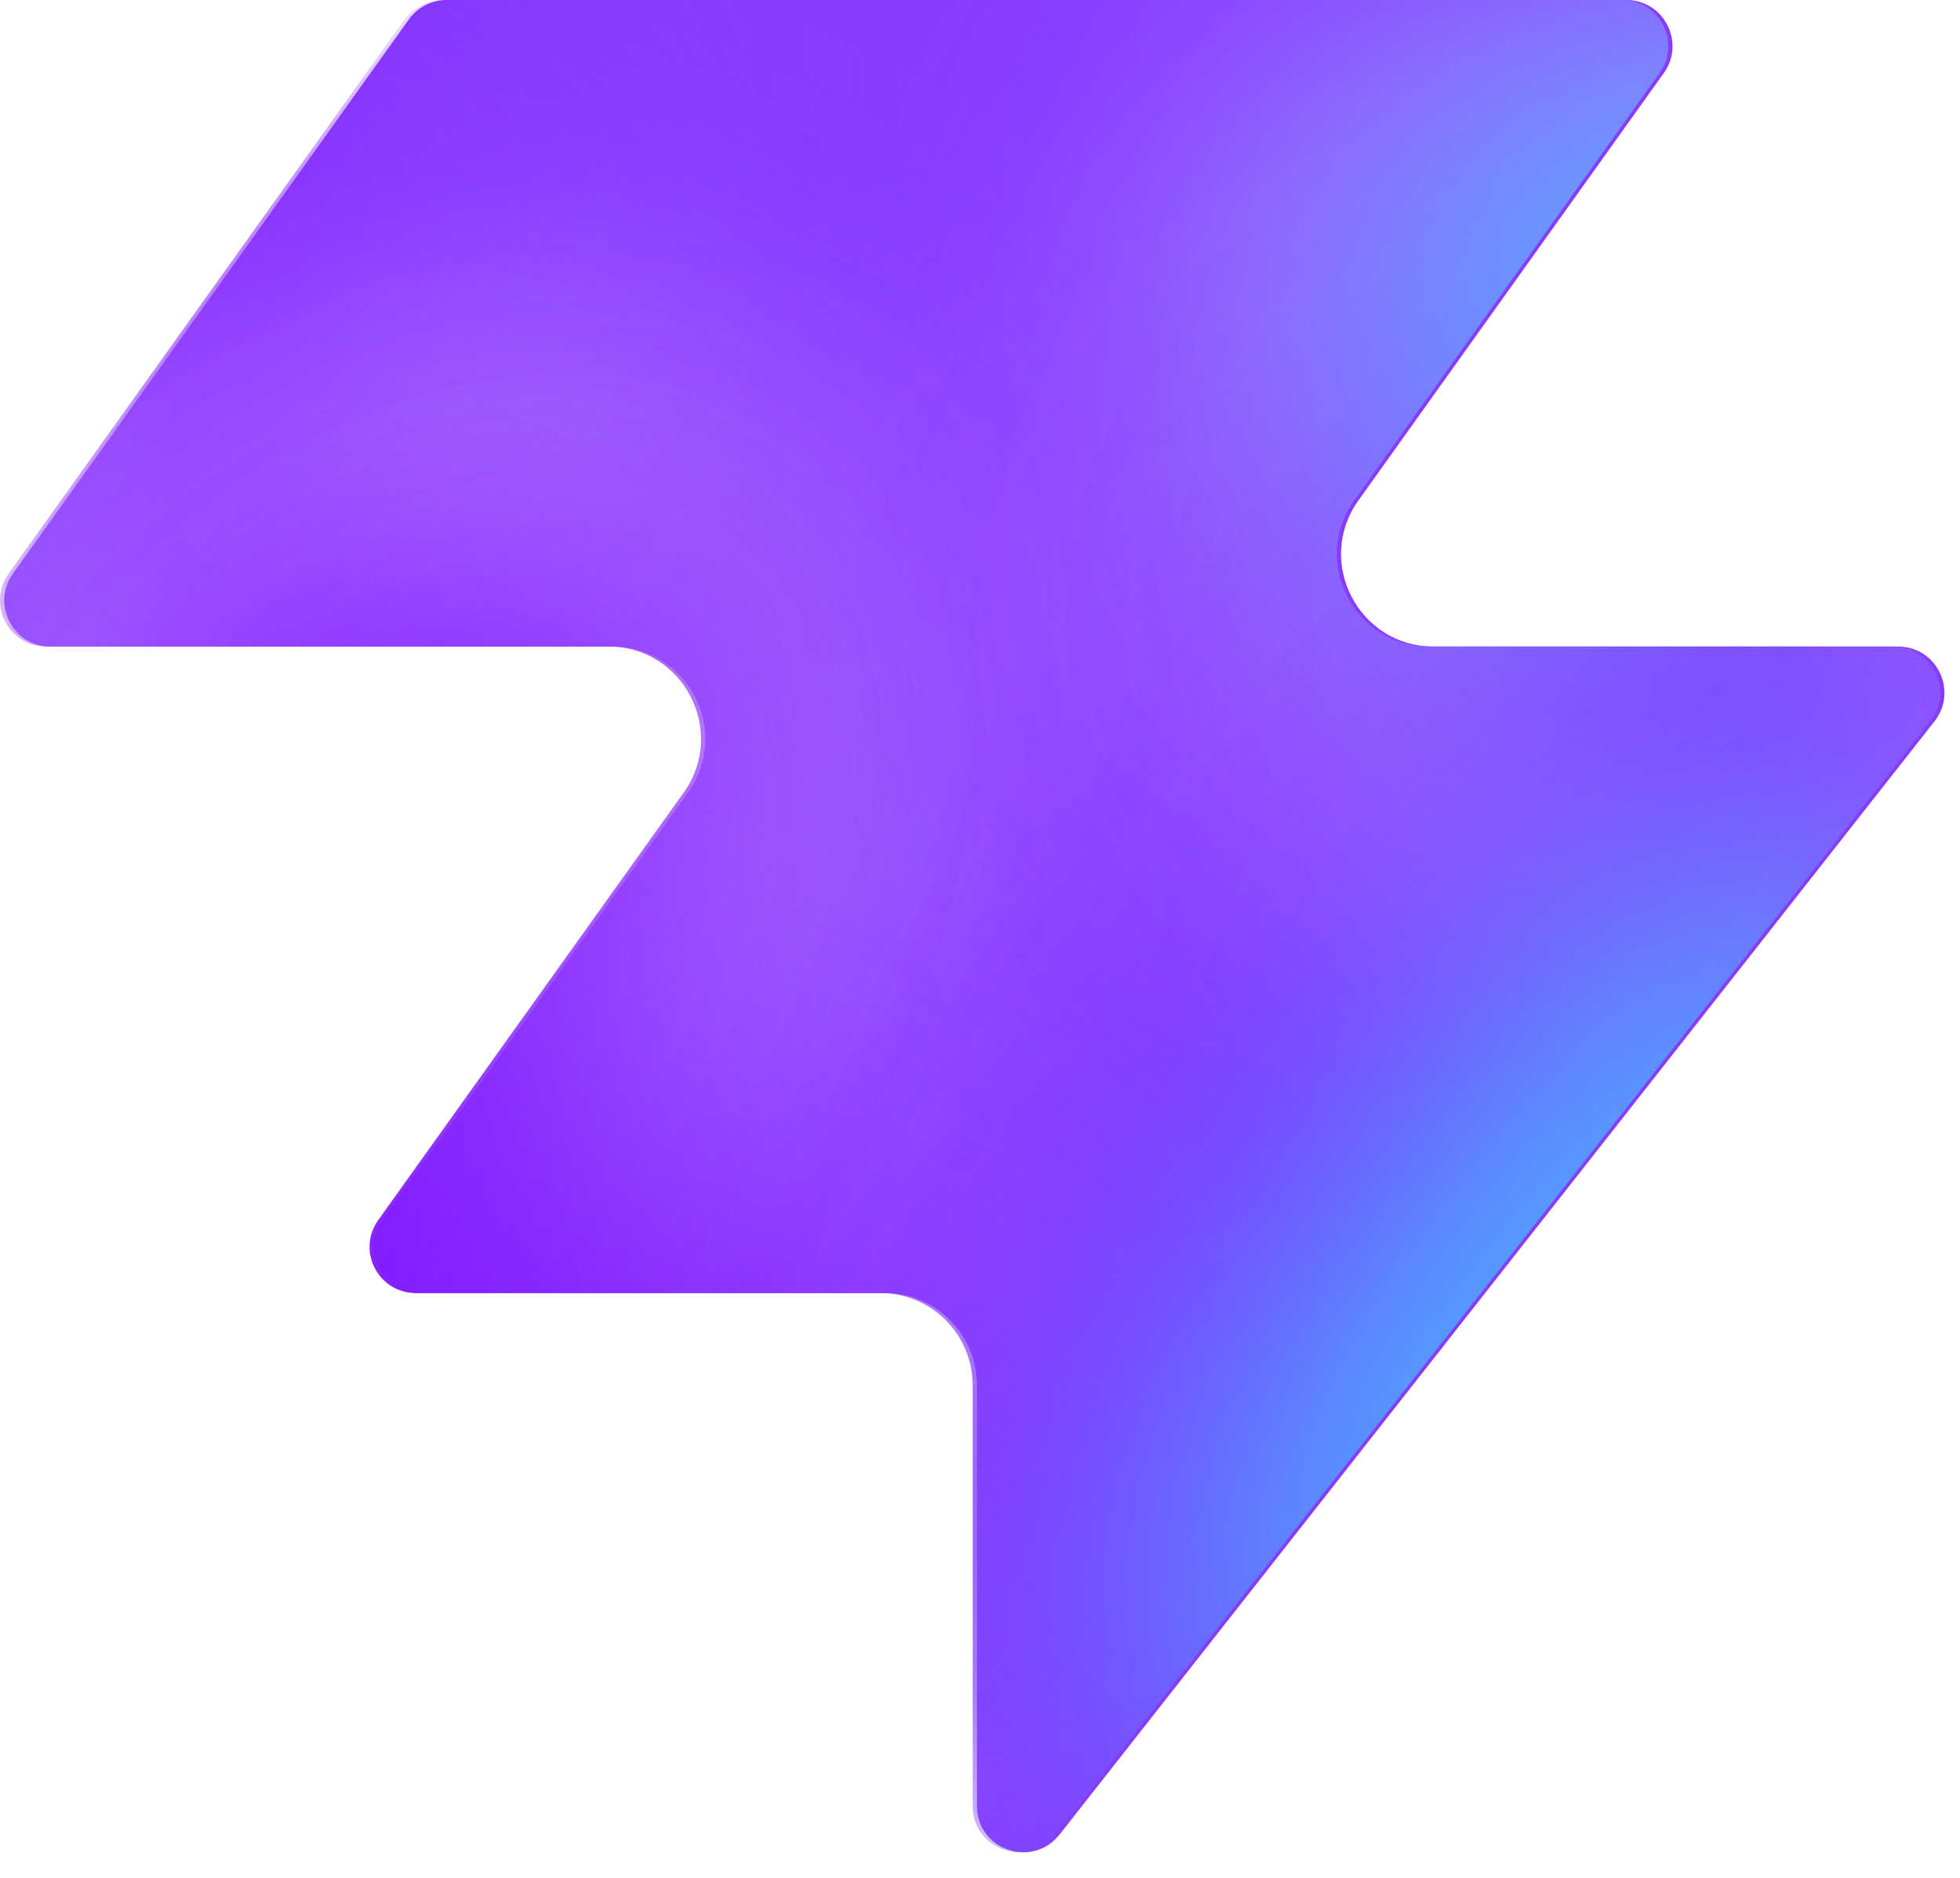
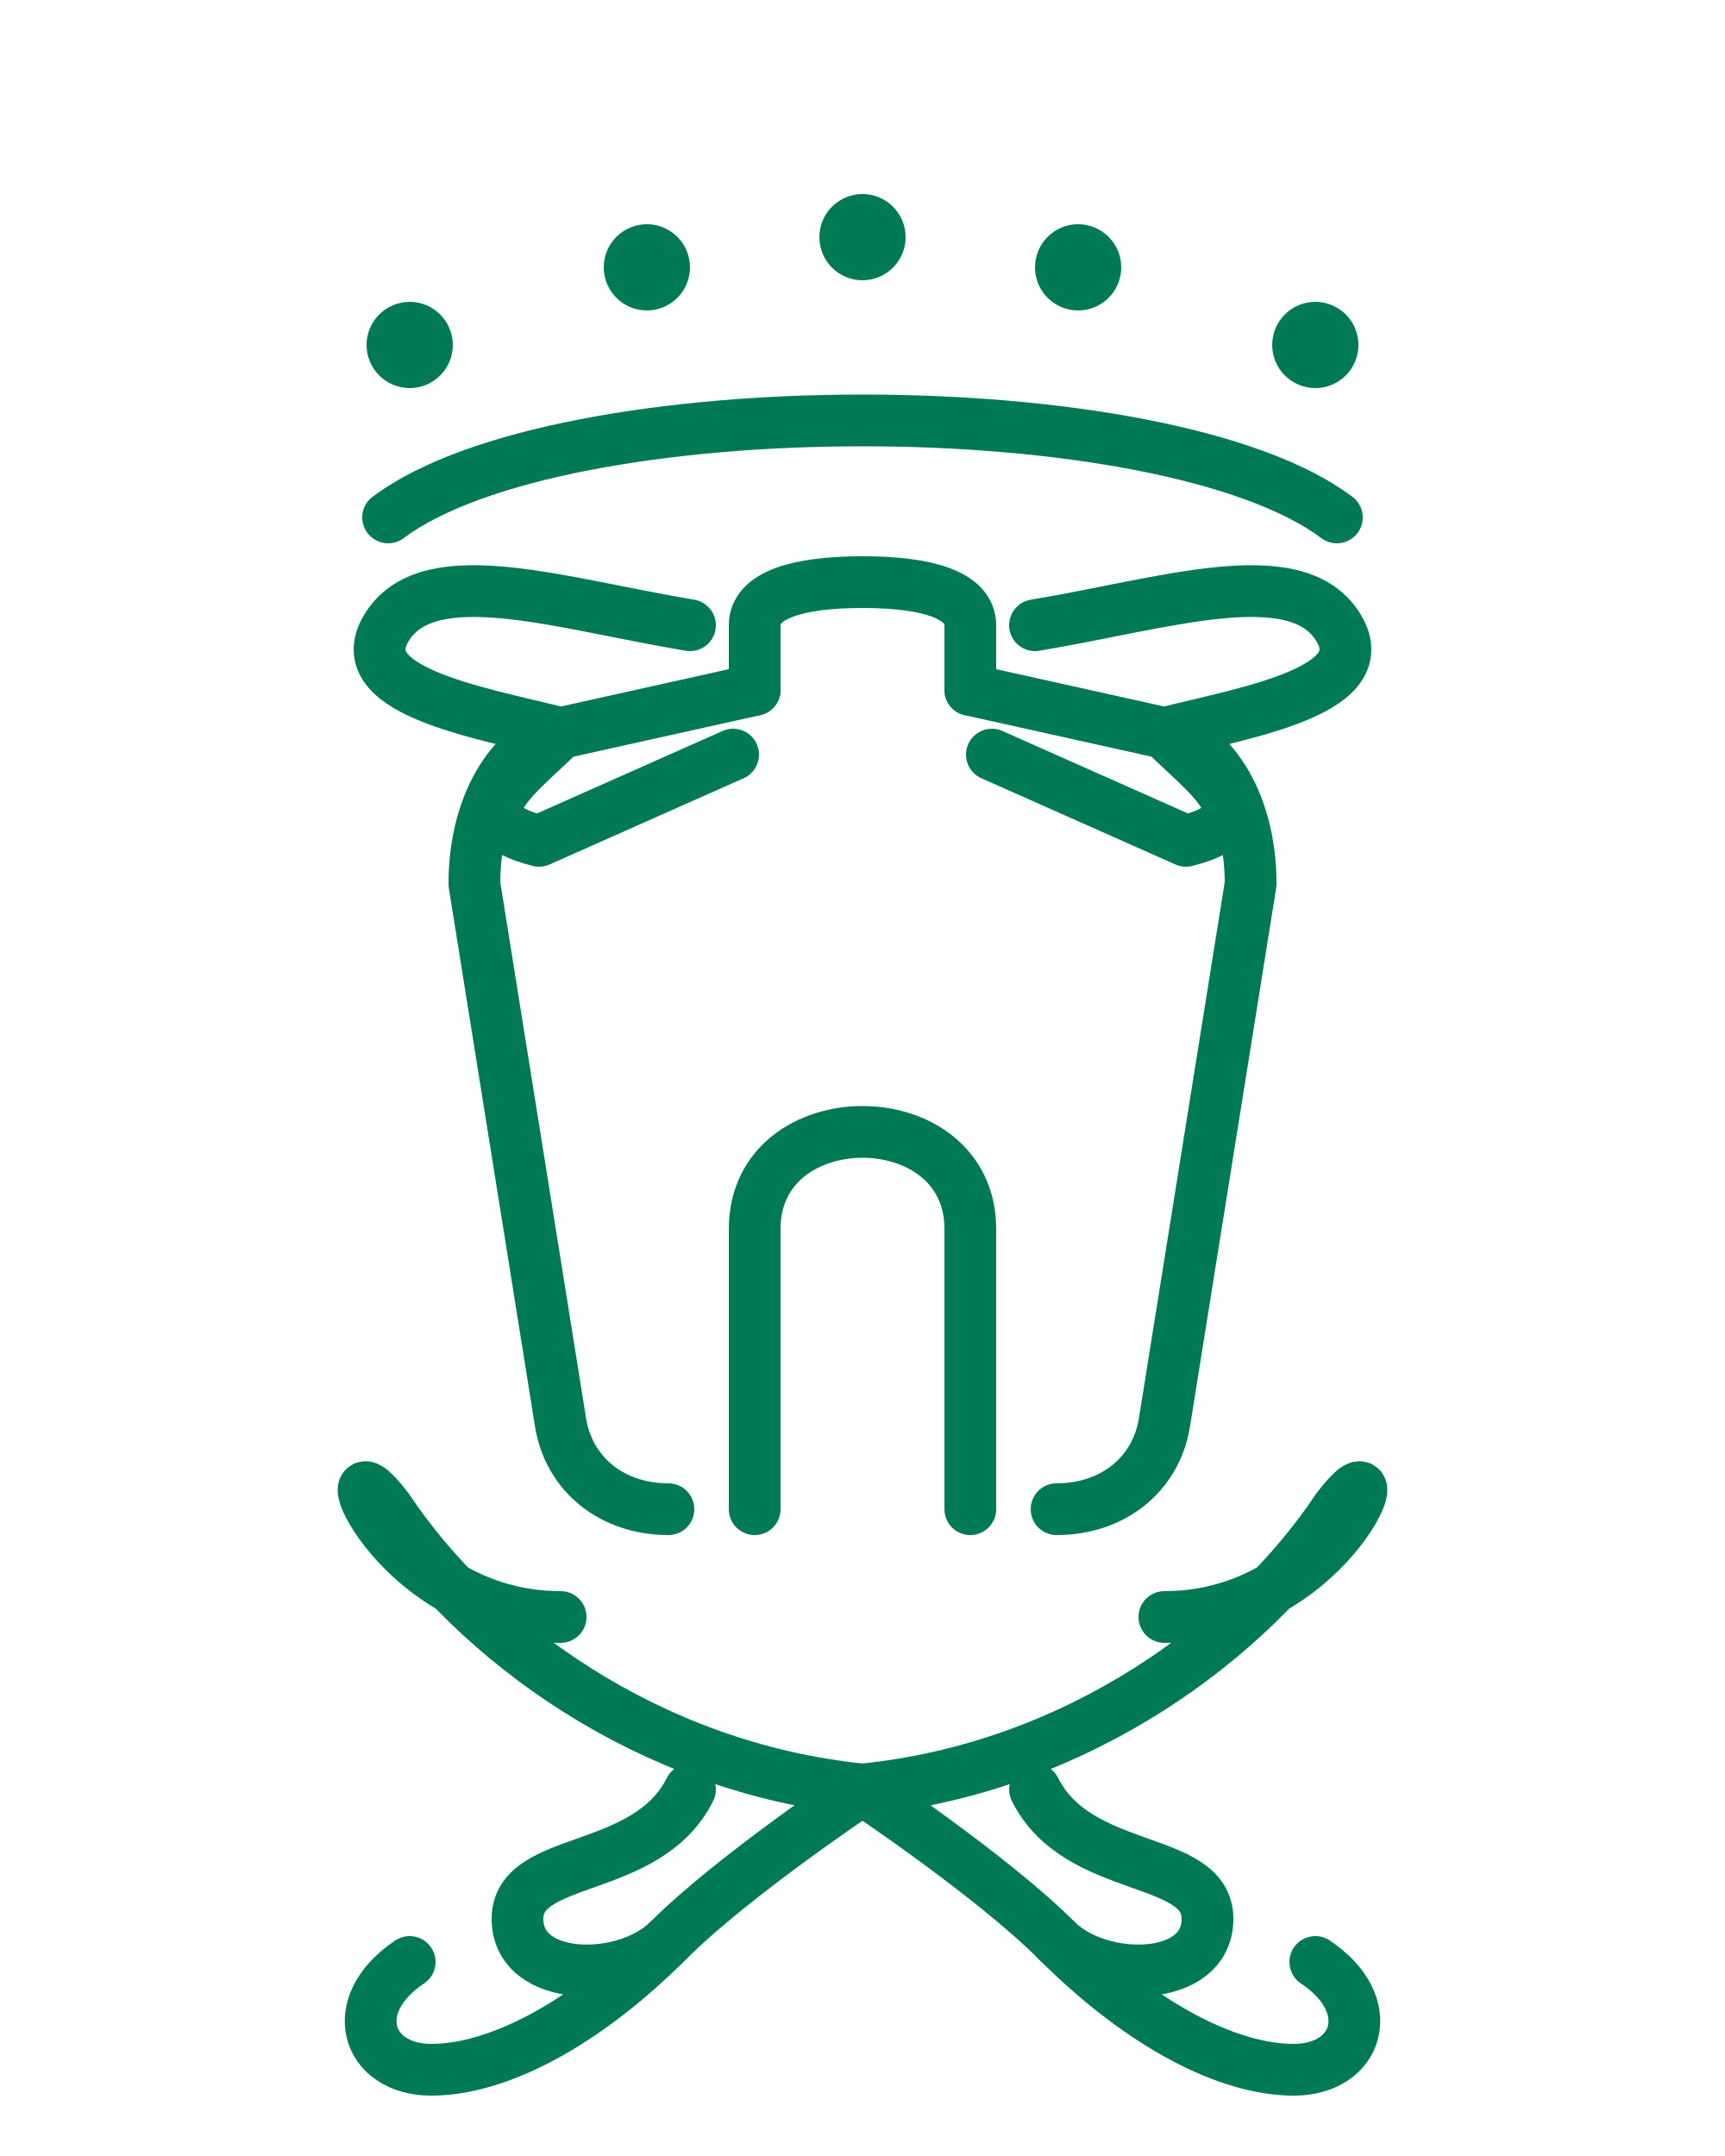
- <svg xmlns="http://www.w3.org/2000/svg" width="48" height="46" fill="none" viewBox="0 0 48 46">
-   <path fill="#863bff" d="M25.946 44.938c-.664.845-2.021.375-2.021-.698V33.937a2.26 2.26 0 0 0-2.262-2.262H10.287c-.92 0-1.456-1.04-.92-1.788l7.48-10.471c1.07-1.497 0-3.578-1.842-3.578H1.237c-.92 0-1.456-1.04-.92-1.788L10.013.474c.214-.297.556-.474.92-.474h28.894c.92 0 1.456 1.04.92 1.788l-7.48 10.471c-1.07 1.498 0 3.579 1.842 3.579h11.377c.943 0 1.473 1.088.89 1.83L25.947 44.94z" style="fill:#863bff;fill:color(display-p3 .525 .23 1);fill-opacity:1" />
-   <mask id="a" width="48" height="46" x="0" y="0" maskUnits="userSpaceOnUse" style="mask-type:alpha">
-     <path fill="#000" d="M25.842 44.938c-.664.844-2.021.375-2.021-.698V33.937a2.26 2.26 0 0 0-2.262-2.262H10.183c-.92 0-1.456-1.04-.92-1.788l7.48-10.471c1.07-1.498 0-3.579-1.842-3.579H1.133c-.92 0-1.456-1.04-.92-1.787L9.91.473c.214-.297.556-.474.92-.474h28.894c.92 0 1.456 1.04.92 1.788l-7.48 10.471c-1.07 1.498 0 3.578 1.842 3.578h11.377c.943 0 1.473 1.088.89 1.832L25.843 44.94z" style="fill:#000;fill-opacity:1" />
-   </mask>
-   <g mask="url(#a)">
-     <g filter="url(#b)">
-       <ellipse cx="5.508" cy="14.704" fill="#ede6ff" rx="5.508" ry="14.704" style="fill:#ede6ff;fill:color(display-p3 .927 .903 1);fill-opacity:1" transform="matrix(.00324 1 1 -.00324 -4.47 31.516)" />
-     </g>
-     <g filter="url(#c)">
-       <ellipse cx="10.399" cy="29.851" fill="#ede6ff" rx="10.399" ry="29.851" style="fill:#ede6ff;fill:color(display-p3 .927 .903 1);fill-opacity:1" transform="matrix(.00324 1 1 -.00324 -39.328 7.883)" />
-     </g>
-     <g filter="url(#d)">
-       <ellipse cx="5.508" cy="30.487" fill="#7e14ff" rx="5.508" ry="30.487" style="fill:#7e14ff;fill:color(display-p3 .492 .077 1);fill-opacity:1" transform="rotate(89.814 -25.913 -14.639)scale(1 -1)" />
-     </g>
-     <g filter="url(#e)">
-       <ellipse cx="5.508" cy="30.599" fill="#7e14ff" rx="5.508" ry="30.599" style="fill:#7e14ff;fill:color(display-p3 .492 .077 1);fill-opacity:1" transform="rotate(89.814 -32.644 -3.334)scale(1 -1)" />
-     </g>
-     <g filter="url(#f)">
-       <ellipse cx="5.508" cy="30.599" fill="#7e14ff" rx="5.508" ry="30.599" style="fill:#7e14ff;fill:color(display-p3 .492 .077 1);fill-opacity:1" transform="matrix(.00324 1 1 -.00324 -34.34 30.47)" />
-     </g>
-     <g filter="url(#g)">
-       <ellipse cx="14.072" cy="22.078" fill="#ede6ff" rx="14.072" ry="22.078" style="fill:#ede6ff;fill:color(display-p3 .927 .903 1);fill-opacity:1" transform="rotate(93.35 24.506 48.493)scale(-1 1)" />
-     </g>
-     <g filter="url(#h)">
-       <ellipse cx="3.47" cy="21.501" fill="#7e14ff" rx="3.47" ry="21.501" style="fill:#7e14ff;fill:color(display-p3 .492 .077 1);fill-opacity:1" transform="rotate(89.009 28.708 47.59)scale(-1 1)" />
-     </g>
-     <g filter="url(#i)">
-       <ellipse cx="3.47" cy="21.501" fill="#7e14ff" rx="3.47" ry="21.501" style="fill:#7e14ff;fill:color(display-p3 .492 .077 1);fill-opacity:1" transform="rotate(89.009 28.708 47.59)scale(-1 1)" />
-     </g>
-     <g filter="url(#j)">
-       <ellipse cx=".387" cy="8.972" fill="#7e14ff" rx="4.407" ry="29.108" style="fill:#7e14ff;fill:color(display-p3 .492 .077 1);fill-opacity:1" transform="rotate(39.51 .387 8.972)" />
-     </g>
-     <g filter="url(#k)">
-       <ellipse cx="47.523" cy="-6.092" fill="#7e14ff" rx="4.407" ry="29.108" style="fill:#7e14ff;fill:color(display-p3 .492 .077 1);fill-opacity:1" transform="rotate(37.892 47.523 -6.092)" />
-     </g>
-     <g filter="url(#l)">
-       <ellipse cx="41.412" cy="6.333" fill="#47bfff" rx="5.971" ry="9.665" style="fill:#47bfff;fill:color(display-p3 .28 .748 1);fill-opacity:1" transform="rotate(37.892 41.412 6.333)" />
-     </g>
-     <g filter="url(#m)">
-       <ellipse cx="-1.879" cy="38.332" fill="#7e14ff" rx="4.407" ry="29.108" style="fill:#7e14ff;fill:color(display-p3 .492 .077 1);fill-opacity:1" transform="rotate(37.892 -1.88 38.332)" />
-     </g>
-     <g filter="url(#n)">
-       <ellipse cx="-1.879" cy="38.332" fill="#7e14ff" rx="4.407" ry="29.108" style="fill:#7e14ff;fill:color(display-p3 .492 .077 1);fill-opacity:1" transform="rotate(37.892 -1.88 38.332)" />
-     </g>
-     <g filter="url(#o)">
-       <ellipse cx="35.651" cy="29.907" fill="#7e14ff" rx="4.407" ry="29.108" style="fill:#7e14ff;fill:color(display-p3 .492 .077 1);fill-opacity:1" transform="rotate(37.892 35.651 29.907)" />
-     </g>
-     <g filter="url(#p)">
-       <ellipse cx="38.418" cy="32.4" fill="#47bfff" rx="5.971" ry="15.297" style="fill:#47bfff;fill:color(display-p3 .28 .748 1);fill-opacity:1" transform="rotate(37.892 38.418 32.4)" />
-     </g>
+ <svg xmlns="http://www.w3.org/2000/svg" viewBox="0 0 400 500" fill="none">
+   <g stroke="#007a54" stroke-width="12" stroke-linecap="round" stroke-linejoin="round">
+     <path d="M 90 120 C 130 90 270 90 310 120" />
+     <circle cx="95" cy="80" r="10" fill="#007a54" stroke="none" />
+     <circle cx="150" cy="62" r="10" fill="#007a54" stroke="none" />
+     <circle cx="200" cy="55" r="10" fill="#007a54" stroke="none" />
+     <circle cx="250" cy="62" r="10" fill="#007a54" stroke="none" />
+     <circle cx="305" cy="80" r="10" fill="#007a54" stroke="none" />
+     <path d="M 160 145 C 130 140 100 130 90 145 C 80 160 110 165 130 170 C 120 180 105 190 125 195 L 170 175" />
+     <path d="M 240 145 C 270 140 300 130 310 145 C 320 160 290 165 270 170 C 280 180 295 190 275 195 L 230 175" />
+     <path d="M 175 160 L 175 145 C 175 138 185 135 200 135 C 215 135 225 138 225 145 L 225 160" />
+     <path d="M 175 160 L 130 170 C 120 172 110 185 110 205 L 130 330 C 132 342 142 350 155 350" />
+     <path d="M 225 160 L 270 170 C 280 172 290 185 290 205 L 270 330 C 268 342 258 350 245 350" />
+     <path d="M 175 350 L 175 285 C 175 255 225 255 225 285 L 225 350" />
+     <path d="M 130 375 C 90 375 75 330 90 350 C 110 380 150 410 200 415" />
+     <path d="M 270 375 C 310 375 325 330 310 350 C 290 380 250 410 200 415" />
+     <path d="M 200 415 C 200 415 170 435 155 450 C 145 460 120 460 120 445 C 120 430 150 435 160 415" />
+     <path d="M 200 415 C 200 415 230 435 245 450 C 255 460 280 460 280 445 C 280 430 250 435 240 415" />
+     <path d="M 155 450 C 135 470 115 480 100 480 C 85 480 80 465 95 455" />
+     <path d="M 245 450 C 265 470 285 480 300 480 C 315 480 320 465 305 455" />
  </g>
-   <defs>
-     <filter id="b" width="60.045" height="41.654" x="-19.77" y="16.149" color-interpolation-filters="sRGB" filterUnits="userSpaceOnUse">
-       <feFlood flood-opacity="0" result="BackgroundImageFix" />
-       <feBlend in="SourceGraphic" in2="BackgroundImageFix" result="shape" />
-       <feGaussianBlur result="effect1_foregroundBlur_2002_17158" stdDeviation="7.659" />
-     </filter>
-     <filter id="c" width="90.34" height="51.437" x="-54.613" y="-7.533" color-interpolation-filters="sRGB" filterUnits="userSpaceOnUse">
-       <feFlood flood-opacity="0" result="BackgroundImageFix" />
-       <feBlend in="SourceGraphic" in2="BackgroundImageFix" result="shape" />
-       <feGaussianBlur result="effect1_foregroundBlur_2002_17158" stdDeviation="7.659" />
-     </filter>
-     <filter id="d" width="79.355" height="29.4" x="-49.64" y="2.03" color-interpolation-filters="sRGB" filterUnits="userSpaceOnUse">
-       <feFlood flood-opacity="0" result="BackgroundImageFix" />
-       <feBlend in="SourceGraphic" in2="BackgroundImageFix" result="shape" />
-       <feGaussianBlur result="effect1_foregroundBlur_2002_17158" stdDeviation="4.596" />
-     </filter>
-     <filter id="e" width="79.579" height="29.4" x="-45.045" y="20.029" color-interpolation-filters="sRGB" filterUnits="userSpaceOnUse">
-       <feFlood flood-opacity="0" result="BackgroundImageFix" />
-       <feBlend in="SourceGraphic" in2="BackgroundImageFix" result="shape" />
-       <feGaussianBlur result="effect1_foregroundBlur_2002_17158" stdDeviation="4.596" />
-     </filter>
-     <filter id="f" width="79.579" height="29.4" x="-43.513" y="21.178" color-interpolation-filters="sRGB" filterUnits="userSpaceOnUse">
-       <feFlood flood-opacity="0" result="BackgroundImageFix" />
-       <feBlend in="SourceGraphic" in2="BackgroundImageFix" result="shape" />
-       <feGaussianBlur result="effect1_foregroundBlur_2002_17158" stdDeviation="4.596" />
-     </filter>
-     <filter id="g" width="74.749" height="58.852" x="15.756" y="-17.901" color-interpolation-filters="sRGB" filterUnits="userSpaceOnUse">
-       <feFlood flood-opacity="0" result="BackgroundImageFix" />
-       <feBlend in="SourceGraphic" in2="BackgroundImageFix" result="shape" />
-       <feGaussianBlur result="effect1_foregroundBlur_2002_17158" stdDeviation="7.659" />
-     </filter>
-     <filter id="h" width="61.377" height="25.362" x="23.548" y="2.284" color-interpolation-filters="sRGB" filterUnits="userSpaceOnUse">
-       <feFlood flood-opacity="0" result="BackgroundImageFix" />
-       <feBlend in="SourceGraphic" in2="BackgroundImageFix" result="shape" />
-       <feGaussianBlur result="effect1_foregroundBlur_2002_17158" stdDeviation="4.596" />
-     </filter>
-     <filter id="i" width="61.377" height="25.362" x="23.548" y="2.284" color-interpolation-filters="sRGB" filterUnits="userSpaceOnUse">
-       <feFlood flood-opacity="0" result="BackgroundImageFix" />
-       <feBlend in="SourceGraphic" in2="BackgroundImageFix" result="shape" />
-       <feGaussianBlur result="effect1_foregroundBlur_2002_17158" stdDeviation="4.596" />
-     </filter>
-     <filter id="j" width="56.045" height="63.649" x="-27.636" y="-22.853" color-interpolation-filters="sRGB" filterUnits="userSpaceOnUse">
-       <feFlood flood-opacity="0" result="BackgroundImageFix" />
-       <feBlend in="SourceGraphic" in2="BackgroundImageFix" result="shape" />
-       <feGaussianBlur result="effect1_foregroundBlur_2002_17158" stdDeviation="4.596" />
-     </filter>
-     <filter id="k" width="54.814" height="64.646" x="20.116" y="-38.415" color-interpolation-filters="sRGB" filterUnits="userSpaceOnUse">
-       <feFlood flood-opacity="0" result="BackgroundImageFix" />
-       <feBlend in="SourceGraphic" in2="BackgroundImageFix" result="shape" />
-       <feGaussianBlur result="effect1_foregroundBlur_2002_17158" stdDeviation="4.596" />
-     </filter>
-     <filter id="l" width="33.541" height="35.313" x="24.641" y="-11.323" color-interpolation-filters="sRGB" filterUnits="userSpaceOnUse">
-       <feFlood flood-opacity="0" result="BackgroundImageFix" />
-       <feBlend in="SourceGraphic" in2="BackgroundImageFix" result="shape" />
-       <feGaussianBlur result="effect1_foregroundBlur_2002_17158" stdDeviation="4.596" />
-     </filter>
-     <filter id="m" width="54.814" height="64.646" x="-29.286" y="6.009" color-interpolation-filters="sRGB" filterUnits="userSpaceOnUse">
-       <feFlood flood-opacity="0" result="BackgroundImageFix" />
-       <feBlend in="SourceGraphic" in2="BackgroundImageFix" result="shape" />
-       <feGaussianBlur result="effect1_foregroundBlur_2002_17158" stdDeviation="4.596" />
-     </filter>
-     <filter id="n" width="54.814" height="64.646" x="-29.286" y="6.009" color-interpolation-filters="sRGB" filterUnits="userSpaceOnUse">
-       <feFlood flood-opacity="0" result="BackgroundImageFix" />
-       <feBlend in="SourceGraphic" in2="BackgroundImageFix" result="shape" />
-       <feGaussianBlur result="effect1_foregroundBlur_2002_17158" stdDeviation="4.596" />
-     </filter>
-     <filter id="o" width="54.814" height="64.646" x="8.244" y="-2.416" color-interpolation-filters="sRGB" filterUnits="userSpaceOnUse">
-       <feFlood flood-opacity="0" result="BackgroundImageFix" />
-       <feBlend in="SourceGraphic" in2="BackgroundImageFix" result="shape" />
-       <feGaussianBlur result="effect1_foregroundBlur_2002_17158" stdDeviation="4.596" />
-     </filter>
-     <filter id="p" width="39.409" height="43.623" x="18.713" y="10.588" color-interpolation-filters="sRGB" filterUnits="userSpaceOnUse">
-       <feFlood flood-opacity="0" result="BackgroundImageFix" />
-       <feBlend in="SourceGraphic" in2="BackgroundImageFix" result="shape" />
-       <feGaussianBlur result="effect1_foregroundBlur_2002_17158" stdDeviation="4.596" />
-     </filter>
-   </defs>
</svg>
